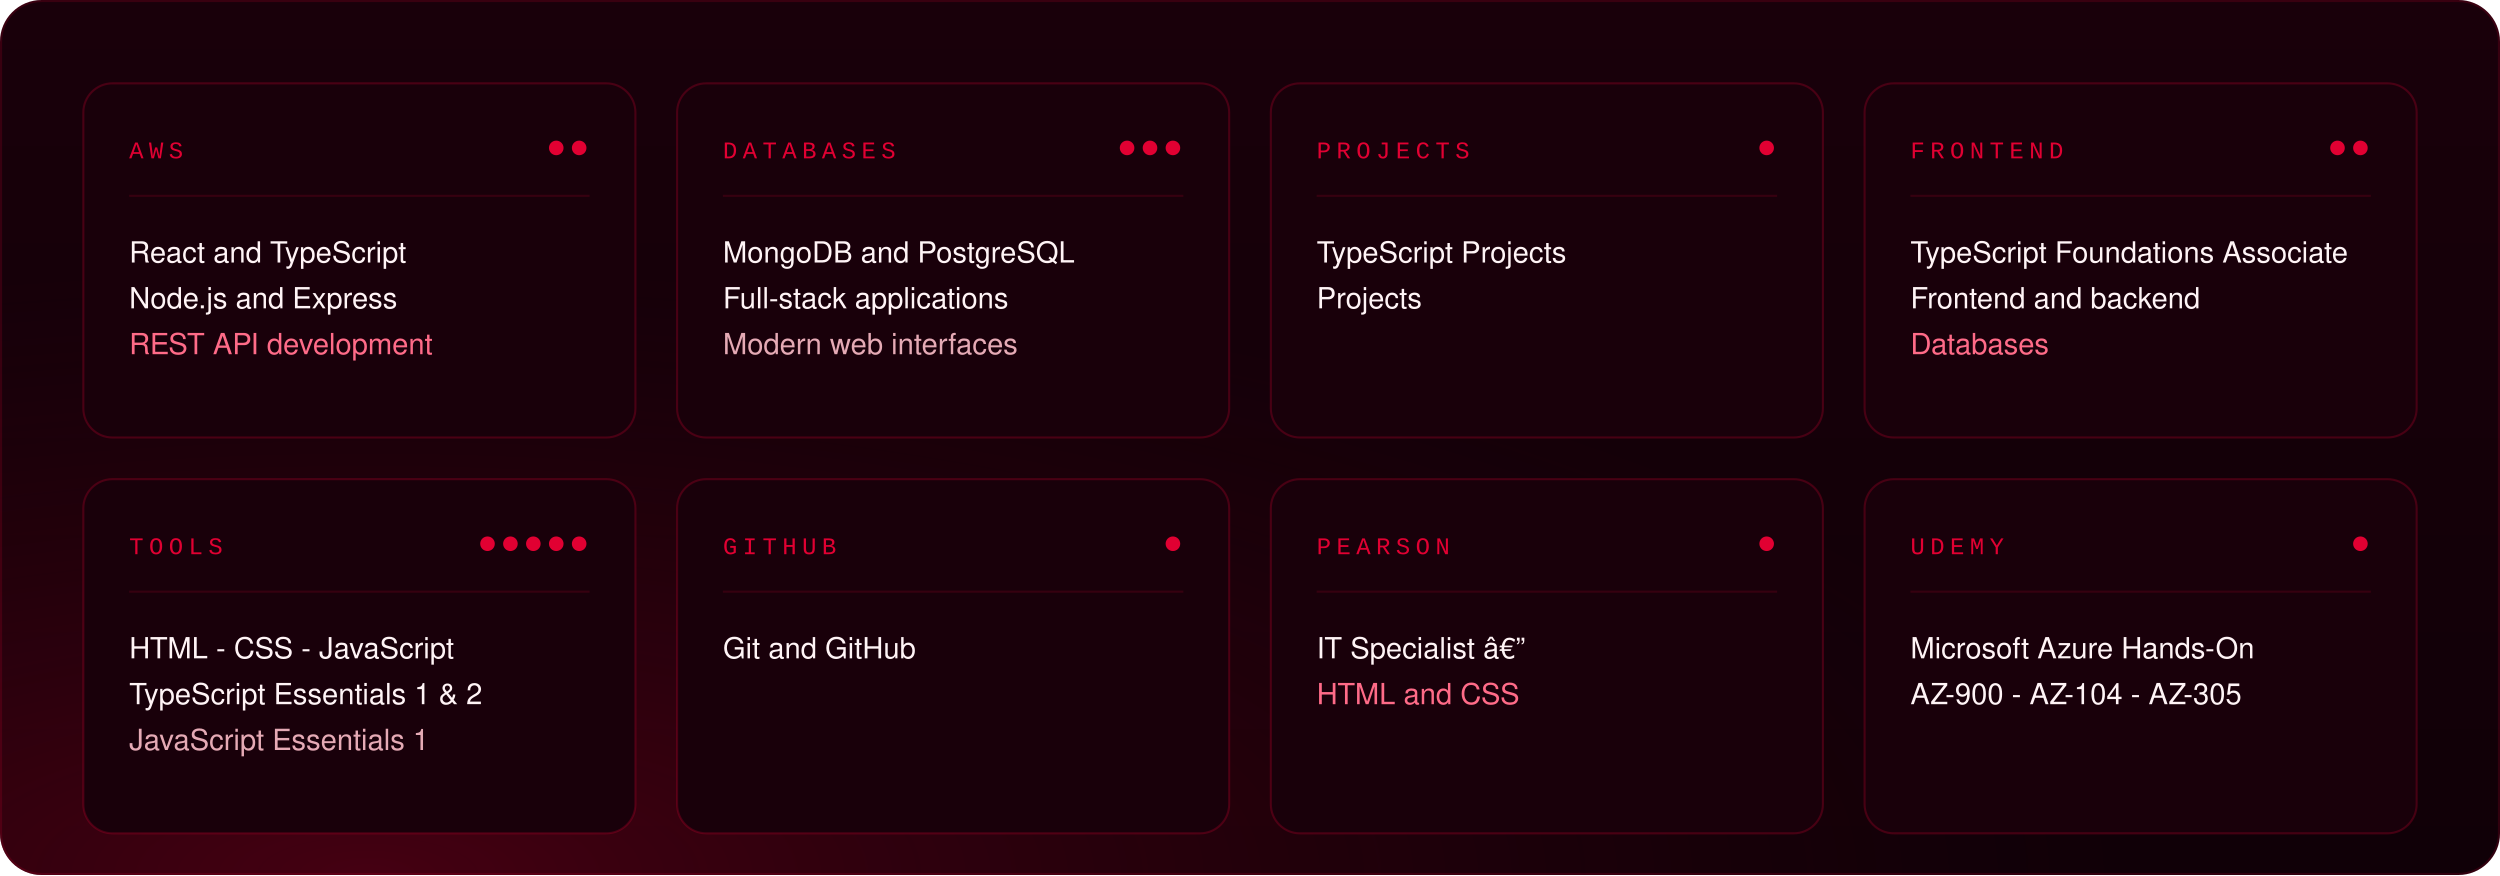
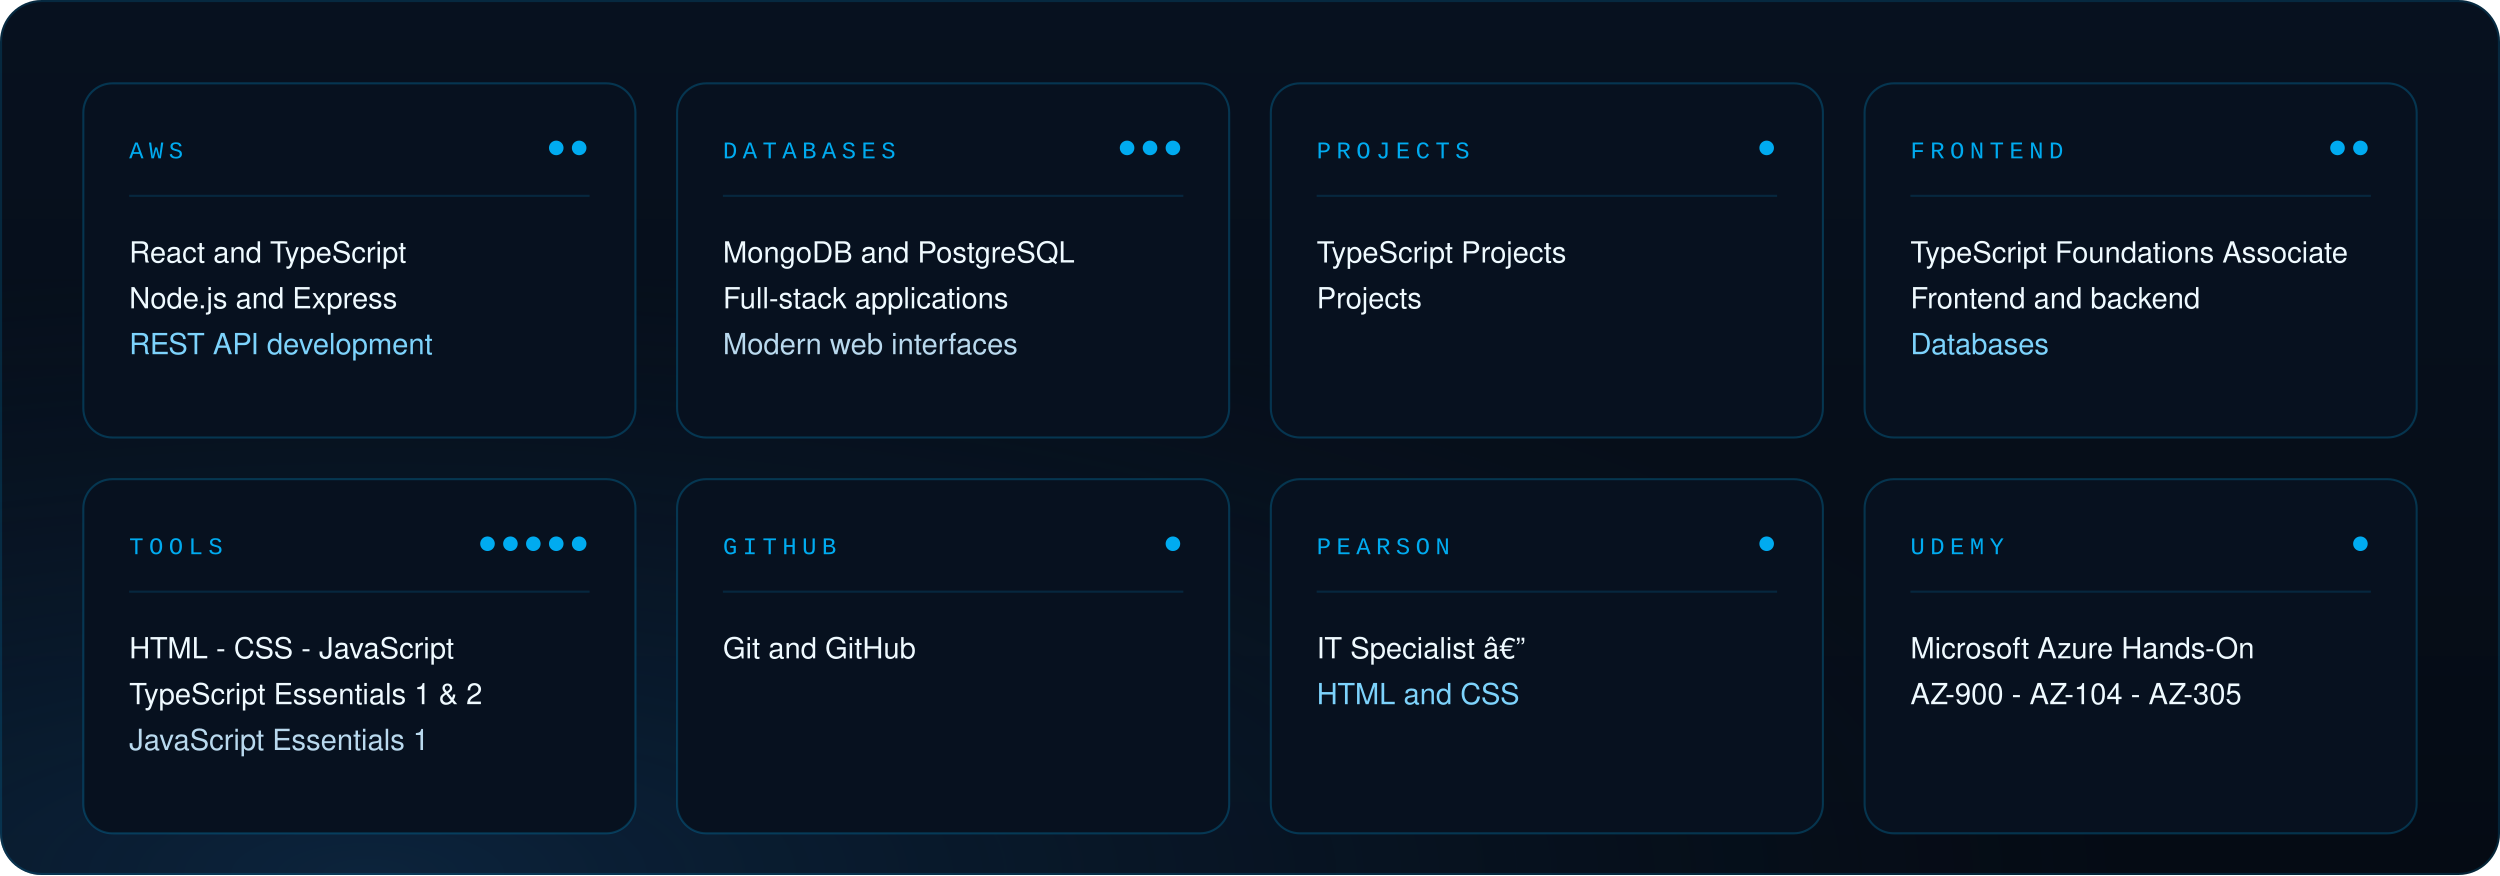
<svg xmlns="http://www.w3.org/2000/svg" viewBox="0 0 1200 420" width="1200" height="420" role="img" aria-labelledby="ce-t ce-d">
  <defs>
    <linearGradient id="ce-bg" x1="0" y1="0" x2="0" y2="1">
-       <stop offset="0" stop-color="#19000a" />
-       <stop offset="1" stop-color="#100007" />
+       <stop offset="0" stop-color="#07111f" />
+       <stop offset="1" stop-color="#050b14" />
    </linearGradient>
    <radialGradient id="ce-glow" cx="15%" cy="100%" r="70%">
-       <stop offset="0" stop-color="#7a001c" stop-opacity=".5" />
-       <stop offset="1" stop-color="#3d0010" stop-opacity="0" />
+       <stop offset="0" stop-color="#123b63" stop-opacity=".5" />
+       <stop offset="1" stop-color="#0b2742" stop-opacity="0" />
    </radialGradient>
    <linearGradient id="ce-edge" x1="0" y1="0" x2="1" y2="1">
-       <stop offset="0" stop-color="#fff4f6" />
-       <stop offset=".5" stop-color="#ff6b88" />
-       <stop offset="1" stop-color="#e10032" stop-opacity="0" />
+       <stop offset="0" stop-color="#effaff" />
+       <stop offset=".5" stop-color="#7dd3fc" />
+       <stop offset="1" stop-color="#00abf0" stop-opacity="0" />
    </linearGradient>
  </defs>
  <style>
    .ce-serif { font-family: Georgia, "Iowan Old Style", "Palatino Linotype", "Times New Roman", serif; }
    .ce-mono { font-family: ui-monospace, SFMono-Regular, Menlo, Consolas, "Liberation Mono", monospace; }
    .ce-sans { font-family: -apple-system, BlinkMacSystemFont, "Segoe UI", Helvetica, Arial, sans-serif; }
    .ce-tile { animation: ce-in 1s cubic-bezier(.34,1.3,.64,1) both; }
    .ce-edge { stroke-dasharray: 870; stroke-dashoffset: 870; animation: ce-edge 6s cubic-bezier(.65,0,.35,1) infinite; }
    @keyframes ce-in { from { opacity: 0; transform: translateY(18px) scale(.97); } to { opacity: 1; transform: none; } }
    @keyframes ce-edge { 0% { stroke-dashoffset: 870; opacity: 1; } 40% { stroke-dashoffset: 0; opacity: 1; } 60%, 100% { stroke-dashoffset: 0; opacity: 0; } }
    @media (prefers-reduced-motion: reduce) { .ce-tile { animation: none; } .ce-edge { display: none; } }
  </style>
  <rect width="1200" height="420" rx="20" fill="url(#ce-bg)" />
  <rect width="1200" height="420" rx="20" fill="url(#ce-glow)" />
-   <rect x=".5" y=".5" width="1199" height="419" rx="19.5" fill="none" stroke="#e10032" stroke-opacity=".16" />
+   <rect x=".5" y=".5" width="1199" height="419" rx="19.5" fill="none" stroke="#00abf0" stroke-opacity=".16" />
  <g class="ce-tile" style="animation-delay:0.20s">
    <g transform="translate(40 40)">
-       <rect width="265" height="170" rx="14" fill="#19000a" stroke="#e10032" stroke-opacity=".24" />
+       <rect width="265" height="170" rx="14" fill="#07111f" stroke="#00abf0" stroke-opacity=".24" />
      <rect width="265" height="170" rx="14" fill="none" stroke="url(#ce-edge)" stroke-width="1.2" class="ce-edge" style="animation-delay:2.00s" />
-       <text class="ce-mono" x="22" y="36" font-size="11.5" letter-spacing="2.6" fill="#e10032">AWS</text>
-       <circle cx="238" cy="31" r="3.5" fill="#e10032" />
-       <circle cx="227" cy="31" r="3.5" fill="#e10032" />
-       <line x1="22" y1="54" x2="243" y2="54" stroke="#e10032" stroke-opacity=".15" />
-       <text class="ce-sans" x="22" y="86" font-size="14" fill="#fff4f6">React and TypeScript</text>
-       <text class="ce-sans" x="22" y="108" font-size="14" fill="#fff4f6">Node.js and Express</text>
-       <text class="ce-sans" x="22" y="130" font-size="14" fill="#ff6b88">REST API development</text>
+       <text class="ce-mono" x="22" y="36" font-size="11.5" letter-spacing="2.6" fill="#00abf0">AWS</text>
+       <circle cx="238" cy="31" r="3.5" fill="#00abf0" />
+       <circle cx="227" cy="31" r="3.5" fill="#00abf0" />
+       <line x1="22" y1="54" x2="243" y2="54" stroke="#00abf0" stroke-opacity=".15" />
+       <text class="ce-sans" x="22" y="86" font-size="14" fill="#effaff">React and TypeScript</text>
+       <text class="ce-sans" x="22" y="108" font-size="14" fill="#effaff">Node.js and Express</text>
+       <text class="ce-sans" x="22" y="130" font-size="14" fill="#7dd3fc">REST API development</text>
    </g>
  </g>
  <g class="ce-tile" style="animation-delay:0.32s">
    <g transform="translate(325 40)">
-       <rect width="265" height="170" rx="14" fill="#19000a" stroke="#e10032" stroke-opacity=".24" />
+       <rect width="265" height="170" rx="14" fill="#07111f" stroke="#00abf0" stroke-opacity=".24" />
      <rect width="265" height="170" rx="14" fill="none" stroke="url(#ce-edge)" stroke-width="1.2" class="ce-edge" style="animation-delay:2.35s" />
-       <text class="ce-mono" x="22" y="36" font-size="11.5" letter-spacing="2.6" fill="#e10032">DATABASES</text>
-       <circle cx="238" cy="31" r="3.5" fill="#e10032" />
-       <circle cx="227" cy="31" r="3.5" fill="#e10032" />
-       <circle cx="216" cy="31" r="3.5" fill="#e10032" />
-       <line x1="22" y1="54" x2="243" y2="54" stroke="#e10032" stroke-opacity=".15" />
-       <text class="ce-sans" x="22" y="86" font-size="14" fill="#fff4f6">MongoDB and PostgreSQL</text>
-       <text class="ce-sans" x="22" y="108" font-size="14" fill="#fff4f6">Full-stack applications</text>
-       <text class="ce-sans" x="22" y="130" font-size="14" fill="#e5aab5">Modern web interfaces</text>
+       <text class="ce-mono" x="22" y="36" font-size="11.5" letter-spacing="2.6" fill="#00abf0">DATABASES</text>
+       <circle cx="238" cy="31" r="3.5" fill="#00abf0" />
+       <circle cx="227" cy="31" r="3.5" fill="#00abf0" />
+       <circle cx="216" cy="31" r="3.5" fill="#00abf0" />
+       <line x1="22" y1="54" x2="243" y2="54" stroke="#00abf0" stroke-opacity=".15" />
+       <text class="ce-sans" x="22" y="86" font-size="14" fill="#effaff">MongoDB and PostgreSQL</text>
+       <text class="ce-sans" x="22" y="108" font-size="14" fill="#effaff">Full-stack applications</text>
+       <text class="ce-sans" x="22" y="130" font-size="14" fill="#b9d9ee">Modern web interfaces</text>
    </g>
  </g>
  <g class="ce-tile" style="animation-delay:0.44s">
    <g transform="translate(610 40)">
-       <rect width="265" height="170" rx="14" fill="#19000a" stroke="#e10032" stroke-opacity=".24" />
+       <rect width="265" height="170" rx="14" fill="#07111f" stroke="#00abf0" stroke-opacity=".24" />
      <rect width="265" height="170" rx="14" fill="none" stroke="url(#ce-edge)" stroke-width="1.2" class="ce-edge" style="animation-delay:2.70s" />
-       <text class="ce-mono" x="22" y="36" font-size="11.5" letter-spacing="2.6" fill="#e10032">PROJECTS</text>
-       <circle cx="238" cy="31" r="3.5" fill="#e10032" />
-       <line x1="22" y1="54" x2="243" y2="54" stroke="#e10032" stroke-opacity=".15" />
-       <text class="ce-sans" x="22" y="86" font-size="14" fill="#fff4f6">TypeScript Projects</text>
-       <text class="ce-sans" x="22" y="108" font-size="14" fill="#fff4f6">Projects</text>
+       <text class="ce-mono" x="22" y="36" font-size="11.5" letter-spacing="2.6" fill="#00abf0">PROJECTS</text>
+       <circle cx="238" cy="31" r="3.5" fill="#00abf0" />
+       <line x1="22" y1="54" x2="243" y2="54" stroke="#00abf0" stroke-opacity=".15" />
+       <text class="ce-sans" x="22" y="86" font-size="14" fill="#effaff">TypeScript Projects</text>
+       <text class="ce-sans" x="22" y="108" font-size="14" fill="#effaff">Projects</text>
    </g>
  </g>
  <g class="ce-tile" style="animation-delay:0.56s">
    <g transform="translate(895 40)">
-       <rect width="265" height="170" rx="14" fill="#19000a" stroke="#e10032" stroke-opacity=".24" />
+       <rect width="265" height="170" rx="14" fill="#07111f" stroke="#00abf0" stroke-opacity=".24" />
      <rect width="265" height="170" rx="14" fill="none" stroke="url(#ce-edge)" stroke-width="1.2" class="ce-edge" style="animation-delay:3.05s" />
-       <text class="ce-mono" x="22" y="36" font-size="11.5" letter-spacing="2.6" fill="#e10032">FRONTEND</text>
-       <circle cx="238" cy="31" r="3.5" fill="#e10032" />
-       <circle cx="227" cy="31" r="3.5" fill="#e10032" />
-       <line x1="22" y1="54" x2="243" y2="54" stroke="#e10032" stroke-opacity=".15" />
-       <text class="ce-sans" x="22" y="86" font-size="14" fill="#fff4f6">TypeScript Foundations Associate</text>
-       <text class="ce-sans" x="22" y="108" font-size="14" fill="#fff4f6">Frontend and backend</text>
-       <text class="ce-sans" x="22" y="130" font-size="14" fill="#ff6b88">Databases</text>
+       <text class="ce-mono" x="22" y="36" font-size="11.5" letter-spacing="2.6" fill="#00abf0">FRONTEND</text>
+       <circle cx="238" cy="31" r="3.5" fill="#00abf0" />
+       <circle cx="227" cy="31" r="3.5" fill="#00abf0" />
+       <line x1="22" y1="54" x2="243" y2="54" stroke="#00abf0" stroke-opacity=".15" />
+       <text class="ce-sans" x="22" y="86" font-size="14" fill="#effaff">TypeScript Foundations Associate</text>
+       <text class="ce-sans" x="22" y="108" font-size="14" fill="#effaff">Frontend and backend</text>
+       <text class="ce-sans" x="22" y="130" font-size="14" fill="#7dd3fc">Databases</text>
    </g>
  </g>
  <g class="ce-tile" style="animation-delay:0.68s">
    <g transform="translate(40 230)">
-       <rect width="265" height="170" rx="14" fill="#19000a" stroke="#e10032" stroke-opacity=".24" />
+       <rect width="265" height="170" rx="14" fill="#07111f" stroke="#00abf0" stroke-opacity=".24" />
      <rect width="265" height="170" rx="14" fill="none" stroke="url(#ce-edge)" stroke-width="1.2" class="ce-edge" style="animation-delay:3.40s" />
-       <text class="ce-mono" x="22" y="36" font-size="11.5" letter-spacing="2.6" fill="#e10032">TOOLS</text>
-       <circle cx="238" cy="31" r="3.5" fill="#e10032" />
-       <circle cx="227" cy="31" r="3.5" fill="#e10032" />
-       <circle cx="216" cy="31" r="3.5" fill="#e10032" />
-       <circle cx="205" cy="31" r="3.5" fill="#e10032" />
-       <circle cx="194" cy="31" r="3.5" fill="#e10032" />
-       <line x1="22" y1="54" x2="243" y2="54" stroke="#e10032" stroke-opacity=".15" />
-       <text class="ce-sans" x="22" y="86" font-size="14" fill="#fff4f6">HTML  -  CSS  -  JavaScript</text>
-       <text class="ce-sans" x="22" y="108" font-size="14" fill="#fff4f6">TypeScript Essentials 1 &amp; 2</text>
-       <text class="ce-sans" x="22" y="130" font-size="14" fill="#e5aab5">JavaScript Essentials 1</text>
+       <text class="ce-mono" x="22" y="36" font-size="11.5" letter-spacing="2.6" fill="#00abf0">TOOLS</text>
+       <circle cx="238" cy="31" r="3.5" fill="#00abf0" />
+       <circle cx="227" cy="31" r="3.5" fill="#00abf0" />
+       <circle cx="216" cy="31" r="3.5" fill="#00abf0" />
+       <circle cx="205" cy="31" r="3.5" fill="#00abf0" />
+       <circle cx="194" cy="31" r="3.5" fill="#00abf0" />
+       <line x1="22" y1="54" x2="243" y2="54" stroke="#00abf0" stroke-opacity=".15" />
+       <text class="ce-sans" x="22" y="86" font-size="14" fill="#effaff">HTML  -  CSS  -  JavaScript</text>
+       <text class="ce-sans" x="22" y="108" font-size="14" fill="#effaff">TypeScript Essentials 1 &amp; 2</text>
+       <text class="ce-sans" x="22" y="130" font-size="14" fill="#b9d9ee">JavaScript Essentials 1</text>
    </g>
  </g>
  <g class="ce-tile" style="animation-delay:0.80s">
    <g transform="translate(325 230)">
-       <rect width="265" height="170" rx="14" fill="#19000a" stroke="#e10032" stroke-opacity=".24" />
+       <rect width="265" height="170" rx="14" fill="#07111f" stroke="#00abf0" stroke-opacity=".24" />
      <rect width="265" height="170" rx="14" fill="none" stroke="url(#ce-edge)" stroke-width="1.2" class="ce-edge" style="animation-delay:3.75s" />
-       <text class="ce-mono" x="22" y="36" font-size="11.5" letter-spacing="2.6" fill="#e10032">GITHUB</text>
-       <circle cx="238" cy="31" r="3.5" fill="#e10032" />
-       <line x1="22" y1="54" x2="243" y2="54" stroke="#e10032" stroke-opacity=".15" />
-       <text class="ce-sans" x="22" y="86" font-size="14" fill="#fff4f6">Git and GitHub</text>
+       <text class="ce-mono" x="22" y="36" font-size="11.5" letter-spacing="2.6" fill="#00abf0">GITHUB</text>
+       <circle cx="238" cy="31" r="3.5" fill="#00abf0" />
+       <line x1="22" y1="54" x2="243" y2="54" stroke="#00abf0" stroke-opacity=".15" />
+       <text class="ce-sans" x="22" y="86" font-size="14" fill="#effaff">Git and GitHub</text>
    </g>
  </g>
  <g class="ce-tile" style="animation-delay:0.92s">
    <g transform="translate(610 230)">
-       <rect width="265" height="170" rx="14" fill="#19000a" stroke="#e10032" stroke-opacity=".24" />
+       <rect width="265" height="170" rx="14" fill="#07111f" stroke="#00abf0" stroke-opacity=".24" />
      <rect width="265" height="170" rx="14" fill="none" stroke="url(#ce-edge)" stroke-width="1.2" class="ce-edge" style="animation-delay:4.10s" />
-       <text class="ce-mono" x="22" y="36" font-size="11.5" letter-spacing="2.6" fill="#e10032">PEARSON</text>
-       <circle cx="238" cy="31" r="3.5" fill="#e10032" />
-       <line x1="22" y1="54" x2="243" y2="54" stroke="#e10032" stroke-opacity=".15" />
-       <text class="ce-sans" x="22" y="86" font-size="14" fill="#fff4f6">IT Specialist â€”</text>
-       <text class="ce-sans" x="22" y="108" font-size="14" fill="#ff6b88">HTML and CSS</text>
+       <text class="ce-mono" x="22" y="36" font-size="11.5" letter-spacing="2.6" fill="#00abf0">PEARSON</text>
+       <circle cx="238" cy="31" r="3.5" fill="#00abf0" />
+       <line x1="22" y1="54" x2="243" y2="54" stroke="#00abf0" stroke-opacity=".15" />
+       <text class="ce-sans" x="22" y="86" font-size="14" fill="#effaff">IT Specialist â€”</text>
+       <text class="ce-sans" x="22" y="108" font-size="14" fill="#7dd3fc">HTML and CSS</text>
    </g>
  </g>
  <g class="ce-tile" style="animation-delay:1.04s">
    <g transform="translate(895 230)">
-       <rect width="265" height="170" rx="14" fill="#19000a" stroke="#e10032" stroke-opacity=".24" />
+       <rect width="265" height="170" rx="14" fill="#07111f" stroke="#00abf0" stroke-opacity=".24" />
      <rect width="265" height="170" rx="14" fill="none" stroke="url(#ce-edge)" stroke-width="1.2" class="ce-edge" style="animation-delay:4.45s" />
-       <text class="ce-mono" x="22" y="36" font-size="11.5" letter-spacing="2.6" fill="#e10032">UDEMY</text>
-       <circle cx="238" cy="31" r="3.5" fill="#e10032" />
-       <line x1="22" y1="54" x2="243" y2="54" stroke="#e10032" stroke-opacity=".15" />
-       <text class="ce-sans" x="22" y="86" font-size="14" fill="#fff4f6">Microsoft Azure Hands-On</text>
-       <text class="ce-sans" x="22" y="108" font-size="14" fill="#fff4f6">AZ-900  -  AZ-104  -  AZ-305</text>
+       <text class="ce-mono" x="22" y="36" font-size="11.5" letter-spacing="2.6" fill="#00abf0">UDEMY</text>
+       <circle cx="238" cy="31" r="3.5" fill="#00abf0" />
+       <line x1="22" y1="54" x2="243" y2="54" stroke="#00abf0" stroke-opacity=".15" />
+       <text class="ce-sans" x="22" y="86" font-size="14" fill="#effaff">Microsoft Azure Hands-On</text>
+       <text class="ce-sans" x="22" y="108" font-size="14" fill="#effaff">AZ-900  -  AZ-104  -  AZ-305</text>
    </g>
  </g>
</svg>
